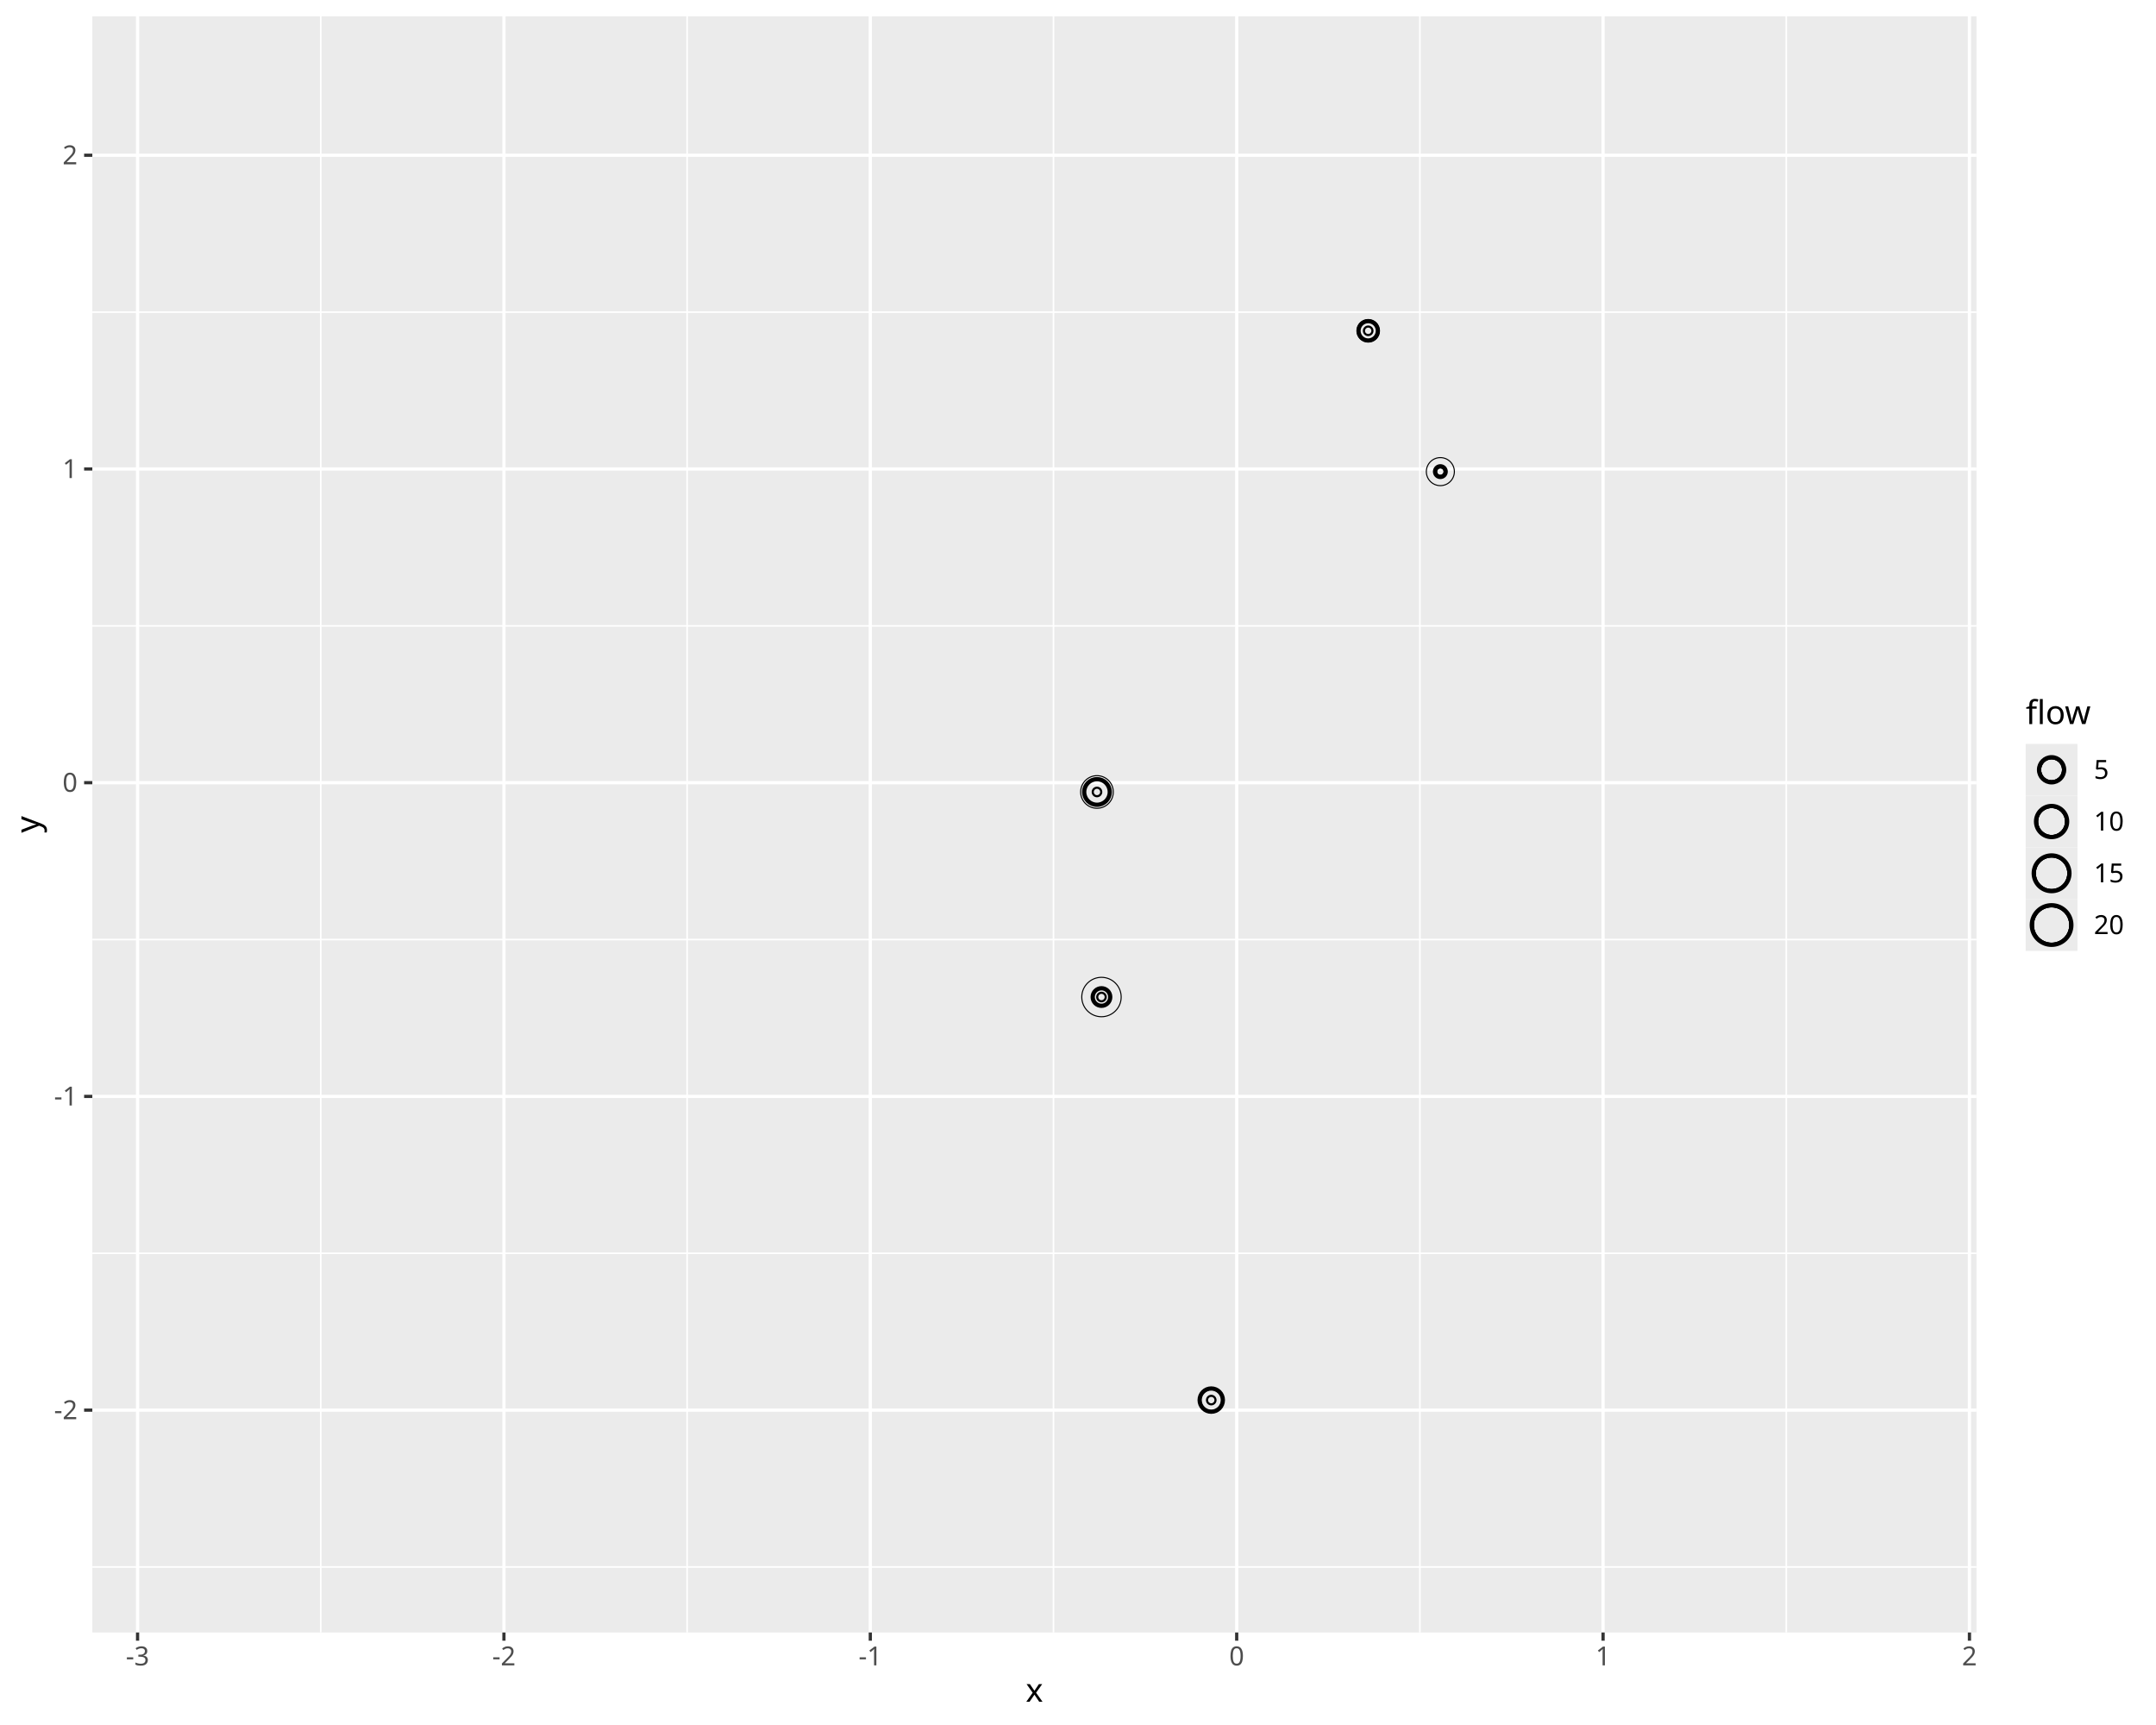
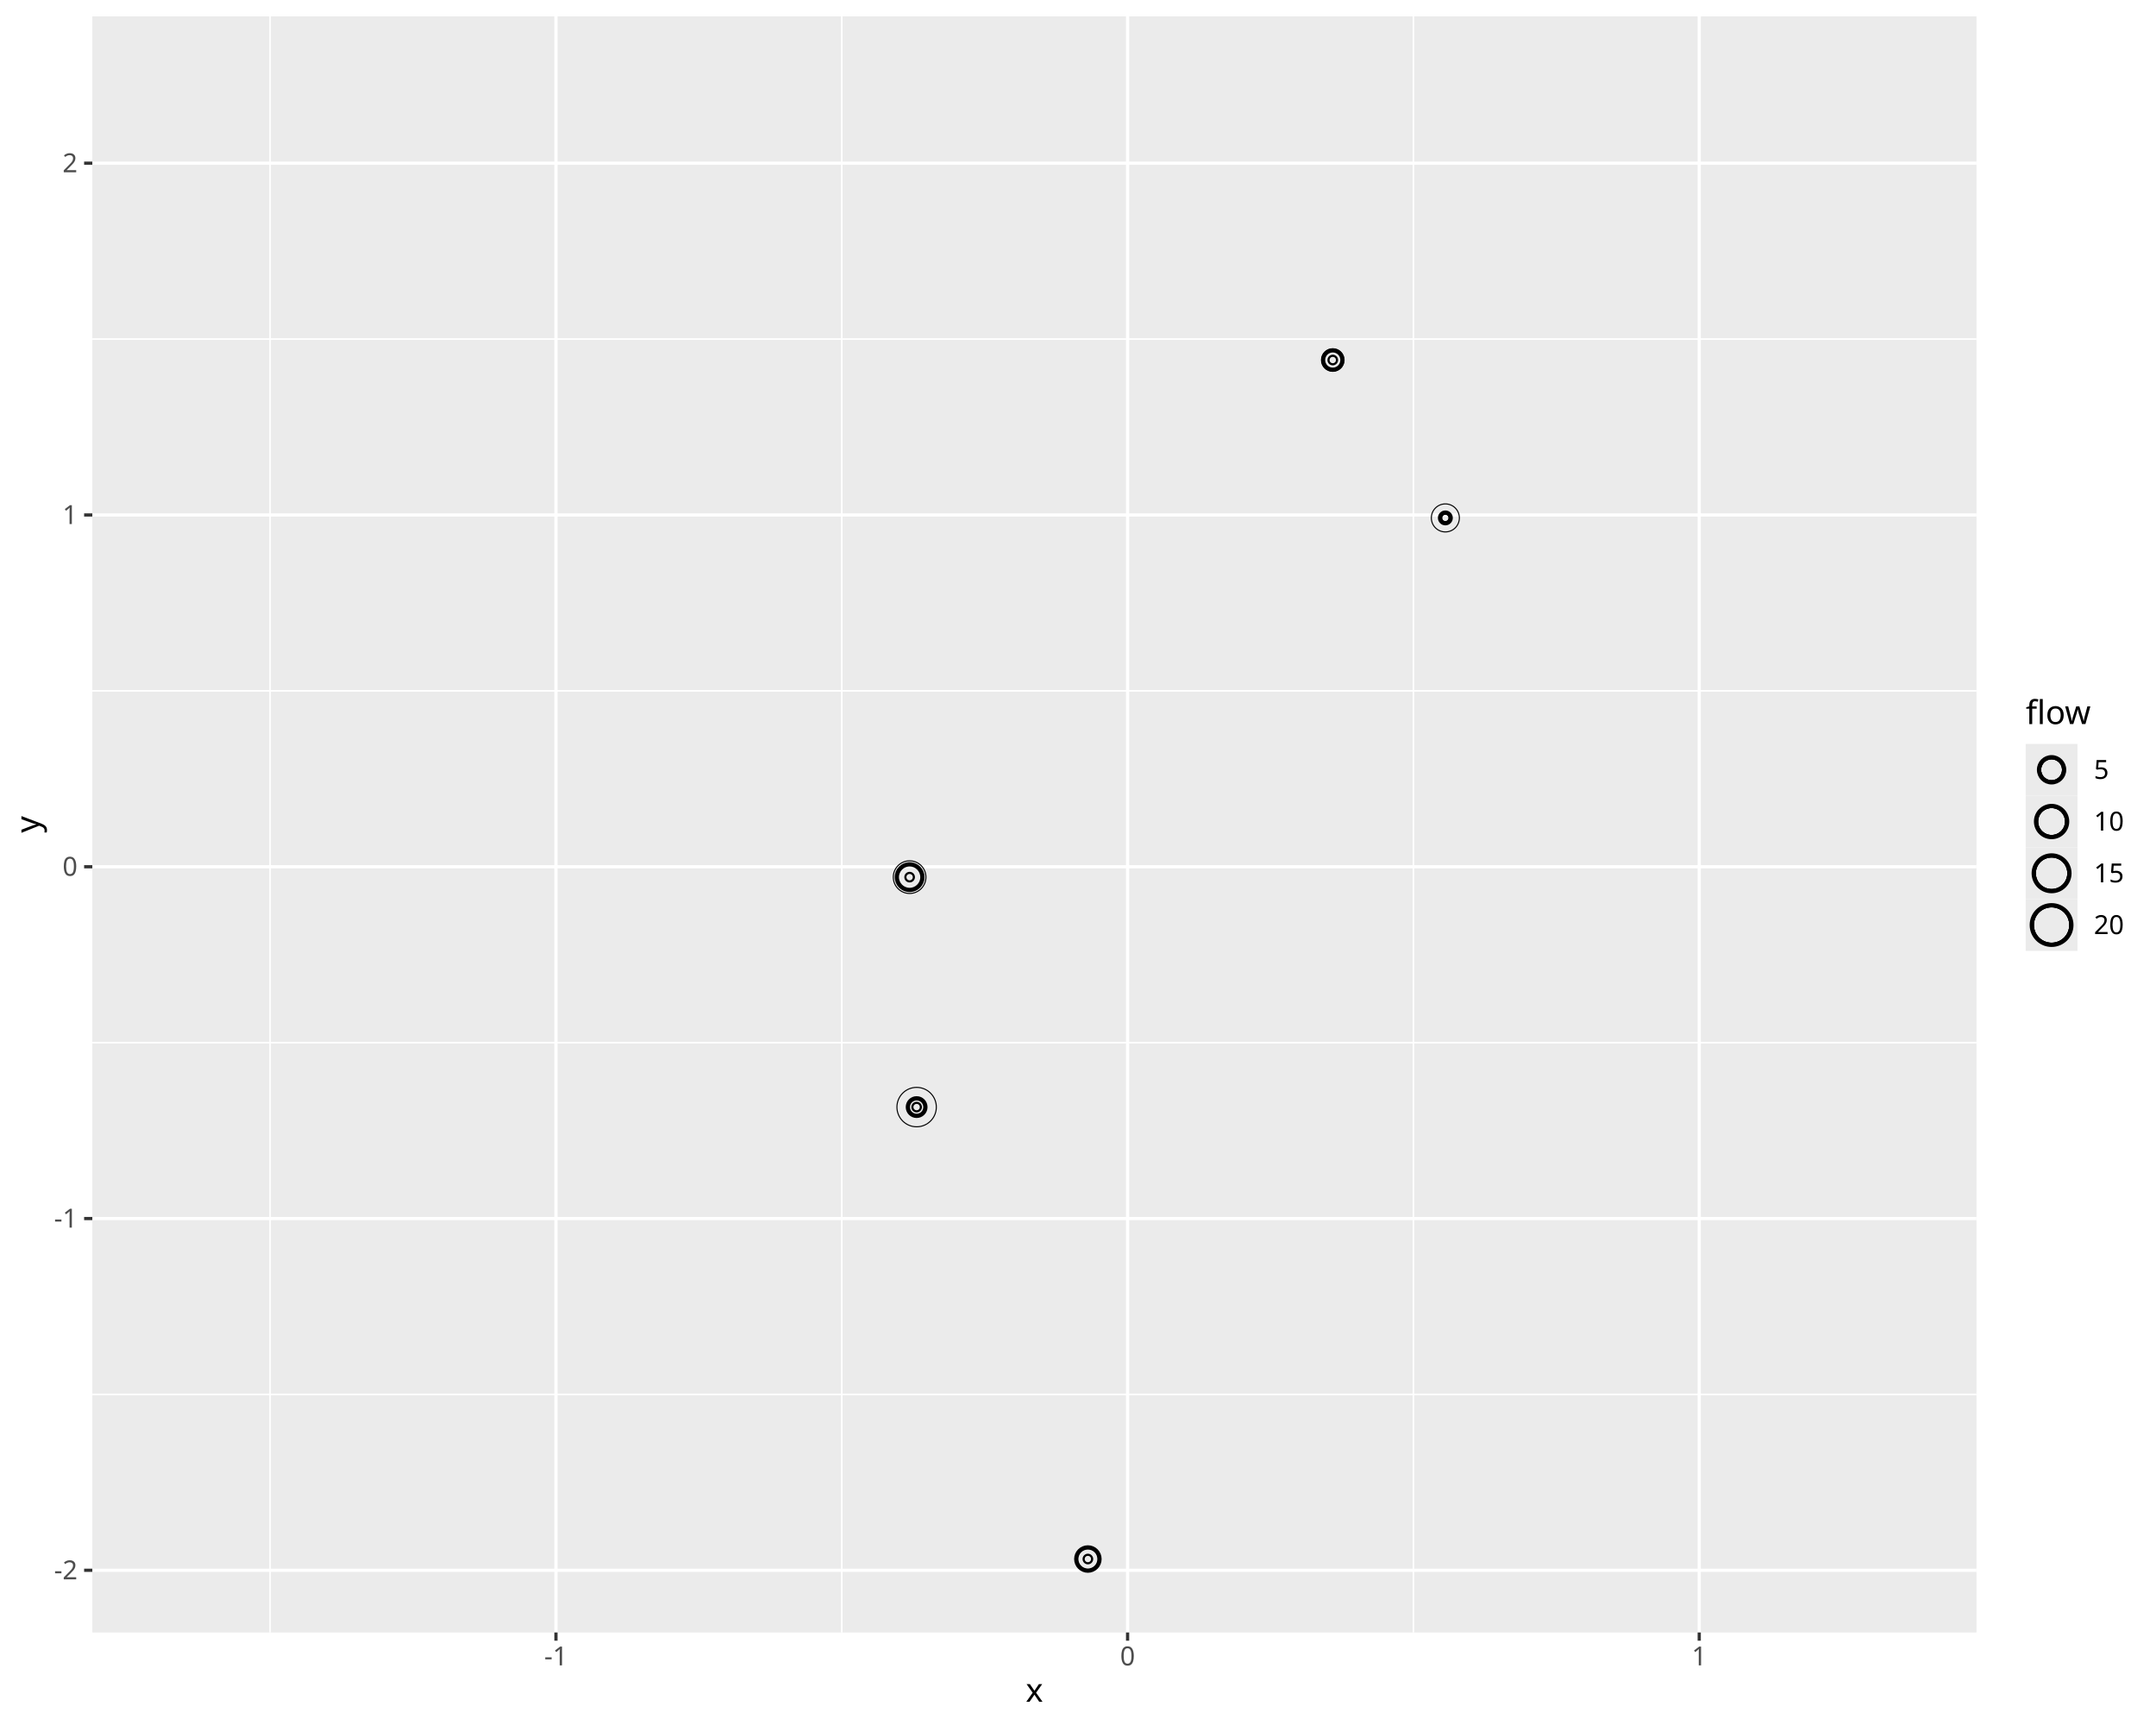
<svg xmlns="http://www.w3.org/2000/svg" class="svglite" data-engine-version="2.0" width="720.00pt" height="576.00pt" viewBox="0 0 720.00 576.00">
  <defs>
    <style type="text/css">
    .svglite line, .svglite polyline, .svglite polygon, .svglite path, .svglite rect, .svglite circle {
      fill: none;
      stroke: #000000;
      stroke-linecap: round;
      stroke-linejoin: round;
      stroke-miterlimit: 10.00;
    }
  </style>
  </defs>
  <rect width="100%" height="100%" style="stroke: none; fill: #FFFFFF;" />
  <defs>
    <clipPath id="cpMC4wMHw3MjAuMDB8MC4wMHw1NzYuMDA=">
      <rect x="0.00" y="0.00" width="720.00" height="576.00" />
    </clipPath>
  </defs>
  <g clip-path="url(#cpMC4wMHw3MjAuMDB8MC4wMHw1NzYuMDA=)">
    <rect x="0.00" y="0.00" width="720.00" height="576.00" style="stroke-width: 1.07; stroke: #FFFFFF; fill: #FFFFFF;" />
  </g>
  <defs>
    <clipPath id="cpMzAuODN8NjYwLjA1fDUuNDh8NTQ1LjEx">
      <rect x="30.83" y="5.48" width="629.22" height="539.63" />
    </clipPath>
  </defs>
  <g clip-path="url(#cpMzAuODN8NjYwLjA1fDUuNDh8NTQ1LjEx)">
    <rect x="30.83" y="5.48" width="629.22" height="539.63" style="stroke-width: 1.07; stroke: none; fill: #EBEBEB;" />
-     <polyline points="30.83,523.24 660.05,523.24 " style="stroke-width: 0.53; stroke: #FFFFFF; stroke-linecap: butt;" />
-     <polyline points="30.83,418.49 660.05,418.49 " style="stroke-width: 0.53; stroke: #FFFFFF; stroke-linecap: butt;" />
-     <polyline points="30.83,313.73 660.05,313.73 " style="stroke-width: 0.53; stroke: #FFFFFF; stroke-linecap: butt;" />
-     <polyline points="30.83,208.98 660.05,208.98 " style="stroke-width: 0.53; stroke: #FFFFFF; stroke-linecap: butt;" />
-     <polyline points="30.83,104.22 660.05,104.22 " style="stroke-width: 0.53; stroke: #FFFFFF; stroke-linecap: butt;" />
-     <polyline points="107.11,545.11 107.11,5.48 " style="stroke-width: 0.53; stroke: #FFFFFF; stroke-linecap: butt;" />
-     <polyline points="229.47,545.11 229.47,5.48 " style="stroke-width: 0.53; stroke: #FFFFFF; stroke-linecap: butt;" />
-     <polyline points="351.82,545.11 351.82,5.48 " style="stroke-width: 0.53; stroke: #FFFFFF; stroke-linecap: butt;" />
-     <polyline points="474.17,545.11 474.17,5.48 " style="stroke-width: 0.53; stroke: #FFFFFF; stroke-linecap: butt;" />
-     <polyline points="596.53,545.11 596.53,5.48 " style="stroke-width: 0.53; stroke: #FFFFFF; stroke-linecap: butt;" />
-     <polyline points="30.83,470.86 660.05,470.86 " style="stroke-width: 1.07; stroke: #FFFFFF; stroke-linecap: butt;" />
-     <polyline points="30.83,366.11 660.05,366.11 " style="stroke-width: 1.07; stroke: #FFFFFF; stroke-linecap: butt;" />
-     <polyline points="30.83,261.35 660.05,261.35 " style="stroke-width: 1.07; stroke: #FFFFFF; stroke-linecap: butt;" />
-     <polyline points="30.83,156.60 660.05,156.60 " style="stroke-width: 1.07; stroke: #FFFFFF; stroke-linecap: butt;" />
-     <polyline points="30.83,51.84 660.05,51.84 " style="stroke-width: 1.07; stroke: #FFFFFF; stroke-linecap: butt;" />
-     <polyline points="45.94,545.11 45.94,5.48 " style="stroke-width: 1.07; stroke: #FFFFFF; stroke-linecap: butt;" />
-     <polyline points="168.29,545.11 168.29,5.48 " style="stroke-width: 1.07; stroke: #FFFFFF; stroke-linecap: butt;" />
-     <polyline points="290.64,545.11 290.64,5.48 " style="stroke-width: 1.07; stroke: #FFFFFF; stroke-linecap: butt;" />
-     <polyline points="413.00,545.11 413.00,5.48 " style="stroke-width: 1.07; stroke: #FFFFFF; stroke-linecap: butt;" />
-     <polyline points="535.35,545.11 535.35,5.48 " style="stroke-width: 1.07; stroke: #FFFFFF; stroke-linecap: butt;" />
-     <polyline points="657.70,545.11 657.70,5.48 " style="stroke-width: 1.07; stroke: #FFFFFF; stroke-linecap: butt;" />
-     <circle cx="481.01" cy="157.48" r="1.42" style="stroke-width: 0.71;" />
-     <circle cx="367.84" cy="332.92" r="1.42" style="stroke-width: 0.71;" />
-     <circle cx="366.34" cy="264.45" r="1.42" style="stroke-width: 0.71;" />
-     <circle cx="456.91" cy="110.46" r="1.42" style="stroke-width: 0.71;" />
-     <circle cx="404.50" cy="467.51" r="1.42" style="stroke-width: 0.71;" />
-     <circle cx="481.01" cy="157.48" r="1.78" style="stroke-width: 1.42;" />
-     <circle cx="367.84" cy="332.92" r="2.93" style="stroke-width: 1.42;" />
-     <circle cx="366.34" cy="264.45" r="4.27" style="stroke-width: 1.42;" />
-     <circle cx="456.91" cy="110.46" r="3.24" style="stroke-width: 1.42;" />
-     <circle cx="404.50" cy="467.51" r="3.88" style="stroke-width: 1.42;" />
-     <circle cx="481.01" cy="157.48" r="4.68" style="stroke-width: 0.35;" />
-     <circle cx="367.84" cy="332.92" r="6.58" style="stroke-width: 0.35;" />
-     <circle cx="366.34" cy="264.45" r="5.45" style="stroke-width: 0.35;" />
-     <circle cx="456.91" cy="110.46" r="3.71" style="stroke-width: 0.35;" />
-     <circle cx="404.50" cy="467.51" r="3.50" style="stroke-width: 0.35;" />
+     <polyline points="30.83,465.61 660.05,465.61 " style="stroke-width: 0.53; stroke: #FFFFFF; stroke-linecap: butt;" />
+     <polyline points="30.83,348.15 660.05,348.15 " style="stroke-width: 0.53; stroke: #FFFFFF; stroke-linecap: butt;" />
+     <polyline points="30.83,230.69 660.05,230.69 " style="stroke-width: 0.53; stroke: #FFFFFF; stroke-linecap: butt;" />
+     <polyline points="30.83,113.22 660.05,113.22 " style="stroke-width: 0.53; stroke: #FFFFFF; stroke-linecap: butt;" />
+     <polyline points="90.20,545.11 90.20,5.48 " style="stroke-width: 0.53; stroke: #FFFFFF; stroke-linecap: butt;" />
+     <polyline points="281.11,545.11 281.11,5.48 " style="stroke-width: 0.53; stroke: #FFFFFF; stroke-linecap: butt;" />
+     <polyline points="472.01,545.11 472.01,5.48 " style="stroke-width: 0.53; stroke: #FFFFFF; stroke-linecap: butt;" />
+     <polyline points="30.83,524.34 660.05,524.34 " style="stroke-width: 1.07; stroke: #FFFFFF; stroke-linecap: butt;" />
+     <polyline points="30.83,406.88 660.05,406.88 " style="stroke-width: 1.07; stroke: #FFFFFF; stroke-linecap: butt;" />
+     <polyline points="30.83,289.42 660.05,289.42 " style="stroke-width: 1.07; stroke: #FFFFFF; stroke-linecap: butt;" />
+     <polyline points="30.83,171.95 660.05,171.95 " style="stroke-width: 1.07; stroke: #FFFFFF; stroke-linecap: butt;" />
+     <polyline points="30.83,54.49 660.05,54.49 " style="stroke-width: 1.07; stroke: #FFFFFF; stroke-linecap: butt;" />
+     <polyline points="185.66,545.11 185.66,5.48 " style="stroke-width: 1.07; stroke: #FFFFFF; stroke-linecap: butt;" />
+     <polyline points="376.56,545.11 376.56,5.48 " style="stroke-width: 1.07; stroke: #FFFFFF; stroke-linecap: butt;" />
+     <polyline points="567.46,545.11 567.46,5.48 " style="stroke-width: 1.07; stroke: #FFFFFF; stroke-linecap: butt;" />
+     <circle cx="482.68" cy="172.94" r="1.42" style="stroke-width: 0.71;" />
+     <circle cx="306.11" cy="369.67" r="1.42" style="stroke-width: 0.71;" />
+     <circle cx="303.77" cy="292.89" r="1.42" style="stroke-width: 0.71;" />
+     <circle cx="445.08" cy="120.22" r="1.42" style="stroke-width: 0.71;" />
+     <circle cx="363.30" cy="520.58" r="1.42" style="stroke-width: 0.71;" />
+     <circle cx="482.68" cy="172.94" r="1.78" style="stroke-width: 1.42;" />
+     <circle cx="306.11" cy="369.67" r="2.93" style="stroke-width: 1.42;" />
+     <circle cx="303.77" cy="292.89" r="4.27" style="stroke-width: 1.42;" />
+     <circle cx="445.08" cy="120.22" r="3.24" style="stroke-width: 1.42;" />
+     <circle cx="363.30" cy="520.58" r="3.88" style="stroke-width: 1.42;" />
+     <circle cx="482.68" cy="172.94" r="4.68" style="stroke-width: 0.35;" />
+     <circle cx="306.11" cy="369.67" r="6.58" style="stroke-width: 0.35;" />
+     <circle cx="303.77" cy="292.89" r="5.45" style="stroke-width: 0.35;" />
+     <circle cx="445.08" cy="120.22" r="3.71" style="stroke-width: 0.35;" />
+     <circle cx="363.30" cy="520.58" r="3.50" style="stroke-width: 0.35;" />
  </g>
  <g clip-path="url(#cpMC4wMHw3MjAuMDB8MC4wMHw1NzYuMDA=)">
-     <text x="25.90" y="473.89" text-anchor="end" style="font-size: 8.80px; fill: #4D4D4D; font-family: sans;" textLength="7.82px" lengthAdjust="spacingAndGlyphs">-2</text>
-     <text x="25.90" y="369.14" text-anchor="end" style="font-size: 8.80px; fill: #4D4D4D; font-family: sans;" textLength="7.82px" lengthAdjust="spacingAndGlyphs">-1</text>
-     <text x="25.90" y="264.38" text-anchor="end" style="font-size: 8.80px; fill: #4D4D4D; font-family: sans;" textLength="4.89px" lengthAdjust="spacingAndGlyphs">0</text>
-     <text x="25.90" y="159.63" text-anchor="end" style="font-size: 8.80px; fill: #4D4D4D; font-family: sans;" textLength="4.89px" lengthAdjust="spacingAndGlyphs">1</text>
-     <text x="25.90" y="54.87" text-anchor="end" style="font-size: 8.80px; fill: #4D4D4D; font-family: sans;" textLength="4.89px" lengthAdjust="spacingAndGlyphs">2</text>
-     <polyline points="28.09,470.86 30.83,470.86 " style="stroke-width: 1.07; stroke: #333333; stroke-linecap: butt;" />
-     <polyline points="28.09,366.11 30.83,366.11 " style="stroke-width: 1.07; stroke: #333333; stroke-linecap: butt;" />
-     <polyline points="28.09,261.35 30.83,261.35 " style="stroke-width: 1.07; stroke: #333333; stroke-linecap: butt;" />
-     <polyline points="28.09,156.60 30.83,156.60 " style="stroke-width: 1.07; stroke: #333333; stroke-linecap: butt;" />
-     <polyline points="28.09,51.84 30.83,51.84 " style="stroke-width: 1.07; stroke: #333333; stroke-linecap: butt;" />
-     <polyline points="45.94,547.85 45.94,545.11 " style="stroke-width: 1.07; stroke: #333333; stroke-linecap: butt;" />
-     <polyline points="168.29,547.85 168.29,545.11 " style="stroke-width: 1.07; stroke: #333333; stroke-linecap: butt;" />
-     <polyline points="290.64,547.85 290.64,545.11 " style="stroke-width: 1.07; stroke: #333333; stroke-linecap: butt;" />
-     <polyline points="413.00,547.85 413.00,545.11 " style="stroke-width: 1.07; stroke: #333333; stroke-linecap: butt;" />
-     <polyline points="535.35,547.85 535.35,545.11 " style="stroke-width: 1.07; stroke: #333333; stroke-linecap: butt;" />
-     <polyline points="657.70,547.85 657.70,545.11 " style="stroke-width: 1.07; stroke: #333333; stroke-linecap: butt;" />
-     <text x="45.94" y="556.10" text-anchor="middle" style="font-size: 8.80px; fill: #4D4D4D; font-family: sans;" textLength="7.82px" lengthAdjust="spacingAndGlyphs">-3</text>
-     <text x="168.29" y="556.10" text-anchor="middle" style="font-size: 8.80px; fill: #4D4D4D; font-family: sans;" textLength="7.82px" lengthAdjust="spacingAndGlyphs">-2</text>
-     <text x="290.64" y="556.10" text-anchor="middle" style="font-size: 8.80px; fill: #4D4D4D; font-family: sans;" textLength="7.82px" lengthAdjust="spacingAndGlyphs">-1</text>
-     <text x="413.00" y="556.10" text-anchor="middle" style="font-size: 8.80px; fill: #4D4D4D; font-family: sans;" textLength="4.89px" lengthAdjust="spacingAndGlyphs">0</text>
-     <text x="535.35" y="556.10" text-anchor="middle" style="font-size: 8.80px; fill: #4D4D4D; font-family: sans;" textLength="4.89px" lengthAdjust="spacingAndGlyphs">1</text>
-     <text x="657.70" y="556.10" text-anchor="middle" style="font-size: 8.80px; fill: #4D4D4D; font-family: sans;" textLength="4.89px" lengthAdjust="spacingAndGlyphs">2</text>
+     <text x="25.90" y="527.37" text-anchor="end" style="font-size: 8.80px; fill: #4D4D4D; font-family: sans;" textLength="7.82px" lengthAdjust="spacingAndGlyphs">-2</text>
+     <text x="25.90" y="409.91" text-anchor="end" style="font-size: 8.80px; fill: #4D4D4D; font-family: sans;" textLength="7.82px" lengthAdjust="spacingAndGlyphs">-1</text>
+     <text x="25.90" y="292.44" text-anchor="end" style="font-size: 8.80px; fill: #4D4D4D; font-family: sans;" textLength="4.89px" lengthAdjust="spacingAndGlyphs">0</text>
+     <text x="25.90" y="174.98" text-anchor="end" style="font-size: 8.80px; fill: #4D4D4D; font-family: sans;" textLength="4.89px" lengthAdjust="spacingAndGlyphs">1</text>
+     <text x="25.90" y="57.52" text-anchor="end" style="font-size: 8.80px; fill: #4D4D4D; font-family: sans;" textLength="4.89px" lengthAdjust="spacingAndGlyphs">2</text>
+     <polyline points="28.09,524.34 30.83,524.34 " style="stroke-width: 1.07; stroke: #333333; stroke-linecap: butt;" />
+     <polyline points="28.09,406.88 30.83,406.88 " style="stroke-width: 1.07; stroke: #333333; stroke-linecap: butt;" />
+     <polyline points="28.09,289.42 30.83,289.42 " style="stroke-width: 1.07; stroke: #333333; stroke-linecap: butt;" />
+     <polyline points="28.09,171.95 30.83,171.95 " style="stroke-width: 1.07; stroke: #333333; stroke-linecap: butt;" />
+     <polyline points="28.09,54.49 30.83,54.49 " style="stroke-width: 1.07; stroke: #333333; stroke-linecap: butt;" />
+     <polyline points="185.66,547.85 185.66,545.11 " style="stroke-width: 1.07; stroke: #333333; stroke-linecap: butt;" />
+     <polyline points="376.56,547.85 376.56,545.11 " style="stroke-width: 1.07; stroke: #333333; stroke-linecap: butt;" />
+     <polyline points="567.46,547.85 567.46,545.11 " style="stroke-width: 1.07; stroke: #333333; stroke-linecap: butt;" />
+     <text x="185.66" y="556.10" text-anchor="middle" style="font-size: 8.80px; fill: #4D4D4D; font-family: sans;" textLength="7.82px" lengthAdjust="spacingAndGlyphs">-1</text>
+     <text x="376.56" y="556.10" text-anchor="middle" style="font-size: 8.80px; fill: #4D4D4D; font-family: sans;" textLength="4.89px" lengthAdjust="spacingAndGlyphs">0</text>
+     <text x="567.46" y="556.10" text-anchor="middle" style="font-size: 8.80px; fill: #4D4D4D; font-family: sans;" textLength="4.89px" lengthAdjust="spacingAndGlyphs">1</text>
    <text x="345.44" y="568.24" text-anchor="middle" style="font-size: 11.00px; font-family: sans;" textLength="5.50px" lengthAdjust="spacingAndGlyphs">x</text>
    <text transform="translate(13.05,275.30) rotate(-90)" text-anchor="middle" style="font-size: 11.00px; font-family: sans;" textLength="5.50px" lengthAdjust="spacingAndGlyphs">y</text>
    <rect x="671.01" y="227.59" width="43.51" height="95.41" style="stroke-width: 1.07; stroke: none; fill: #FFFFFF;" />
    <text x="676.49" y="241.78" style="font-size: 11.00px; font-family: sans;" textLength="19.56px" lengthAdjust="spacingAndGlyphs">flow</text>
    <rect x="676.49" y="248.40" width="17.28" height="17.28" style="stroke-width: 1.07; stroke: none; fill: #EBEBEB;" />
    <circle cx="685.13" cy="257.04" r="3.84" style="stroke-width: 0.71;" />
    <circle cx="685.13" cy="257.04" r="4.19" style="stroke-width: 1.42;" />
    <circle cx="685.13" cy="257.04" r="3.66" style="stroke-width: 0.35;" />
    <rect x="676.49" y="265.68" width="17.28" height="17.28" style="stroke-width: 1.07; stroke: none; fill: #EBEBEB;" />
    <circle cx="685.13" cy="274.32" r="4.84" style="stroke-width: 0.71;" />
    <circle cx="685.13" cy="274.32" r="5.19" style="stroke-width: 1.42;" />
    <circle cx="685.13" cy="274.32" r="4.66" style="stroke-width: 0.35;" />
    <rect x="676.49" y="282.96" width="17.28" height="17.28" style="stroke-width: 1.07; stroke: none; fill: #EBEBEB;" />
    <circle cx="685.13" cy="291.60" r="5.61" style="stroke-width: 0.71;" />
    <circle cx="685.13" cy="291.60" r="5.96" style="stroke-width: 1.42;" />
    <circle cx="685.13" cy="291.60" r="5.43" style="stroke-width: 0.35;" />
    <rect x="676.49" y="300.24" width="17.28" height="17.28" style="stroke-width: 1.07; stroke: none; fill: #EBEBEB;" />
    <circle cx="685.13" cy="308.88" r="6.25" style="stroke-width: 0.71;" />
    <circle cx="685.13" cy="308.88" r="6.61" style="stroke-width: 1.42;" />
    <circle cx="685.13" cy="308.88" r="6.08" style="stroke-width: 0.35;" />
    <text x="699.25" y="260.07" style="font-size: 8.80px; font-family: sans;" textLength="4.89px" lengthAdjust="spacingAndGlyphs">5</text>
    <text x="699.25" y="277.35" style="font-size: 8.80px; font-family: sans;" textLength="9.79px" lengthAdjust="spacingAndGlyphs">10</text>
    <text x="699.25" y="294.63" style="font-size: 8.80px; font-family: sans;" textLength="9.79px" lengthAdjust="spacingAndGlyphs">15</text>
    <text x="699.25" y="311.91" style="font-size: 8.80px; font-family: sans;" textLength="9.79px" lengthAdjust="spacingAndGlyphs">20</text>
  </g>
</svg>
